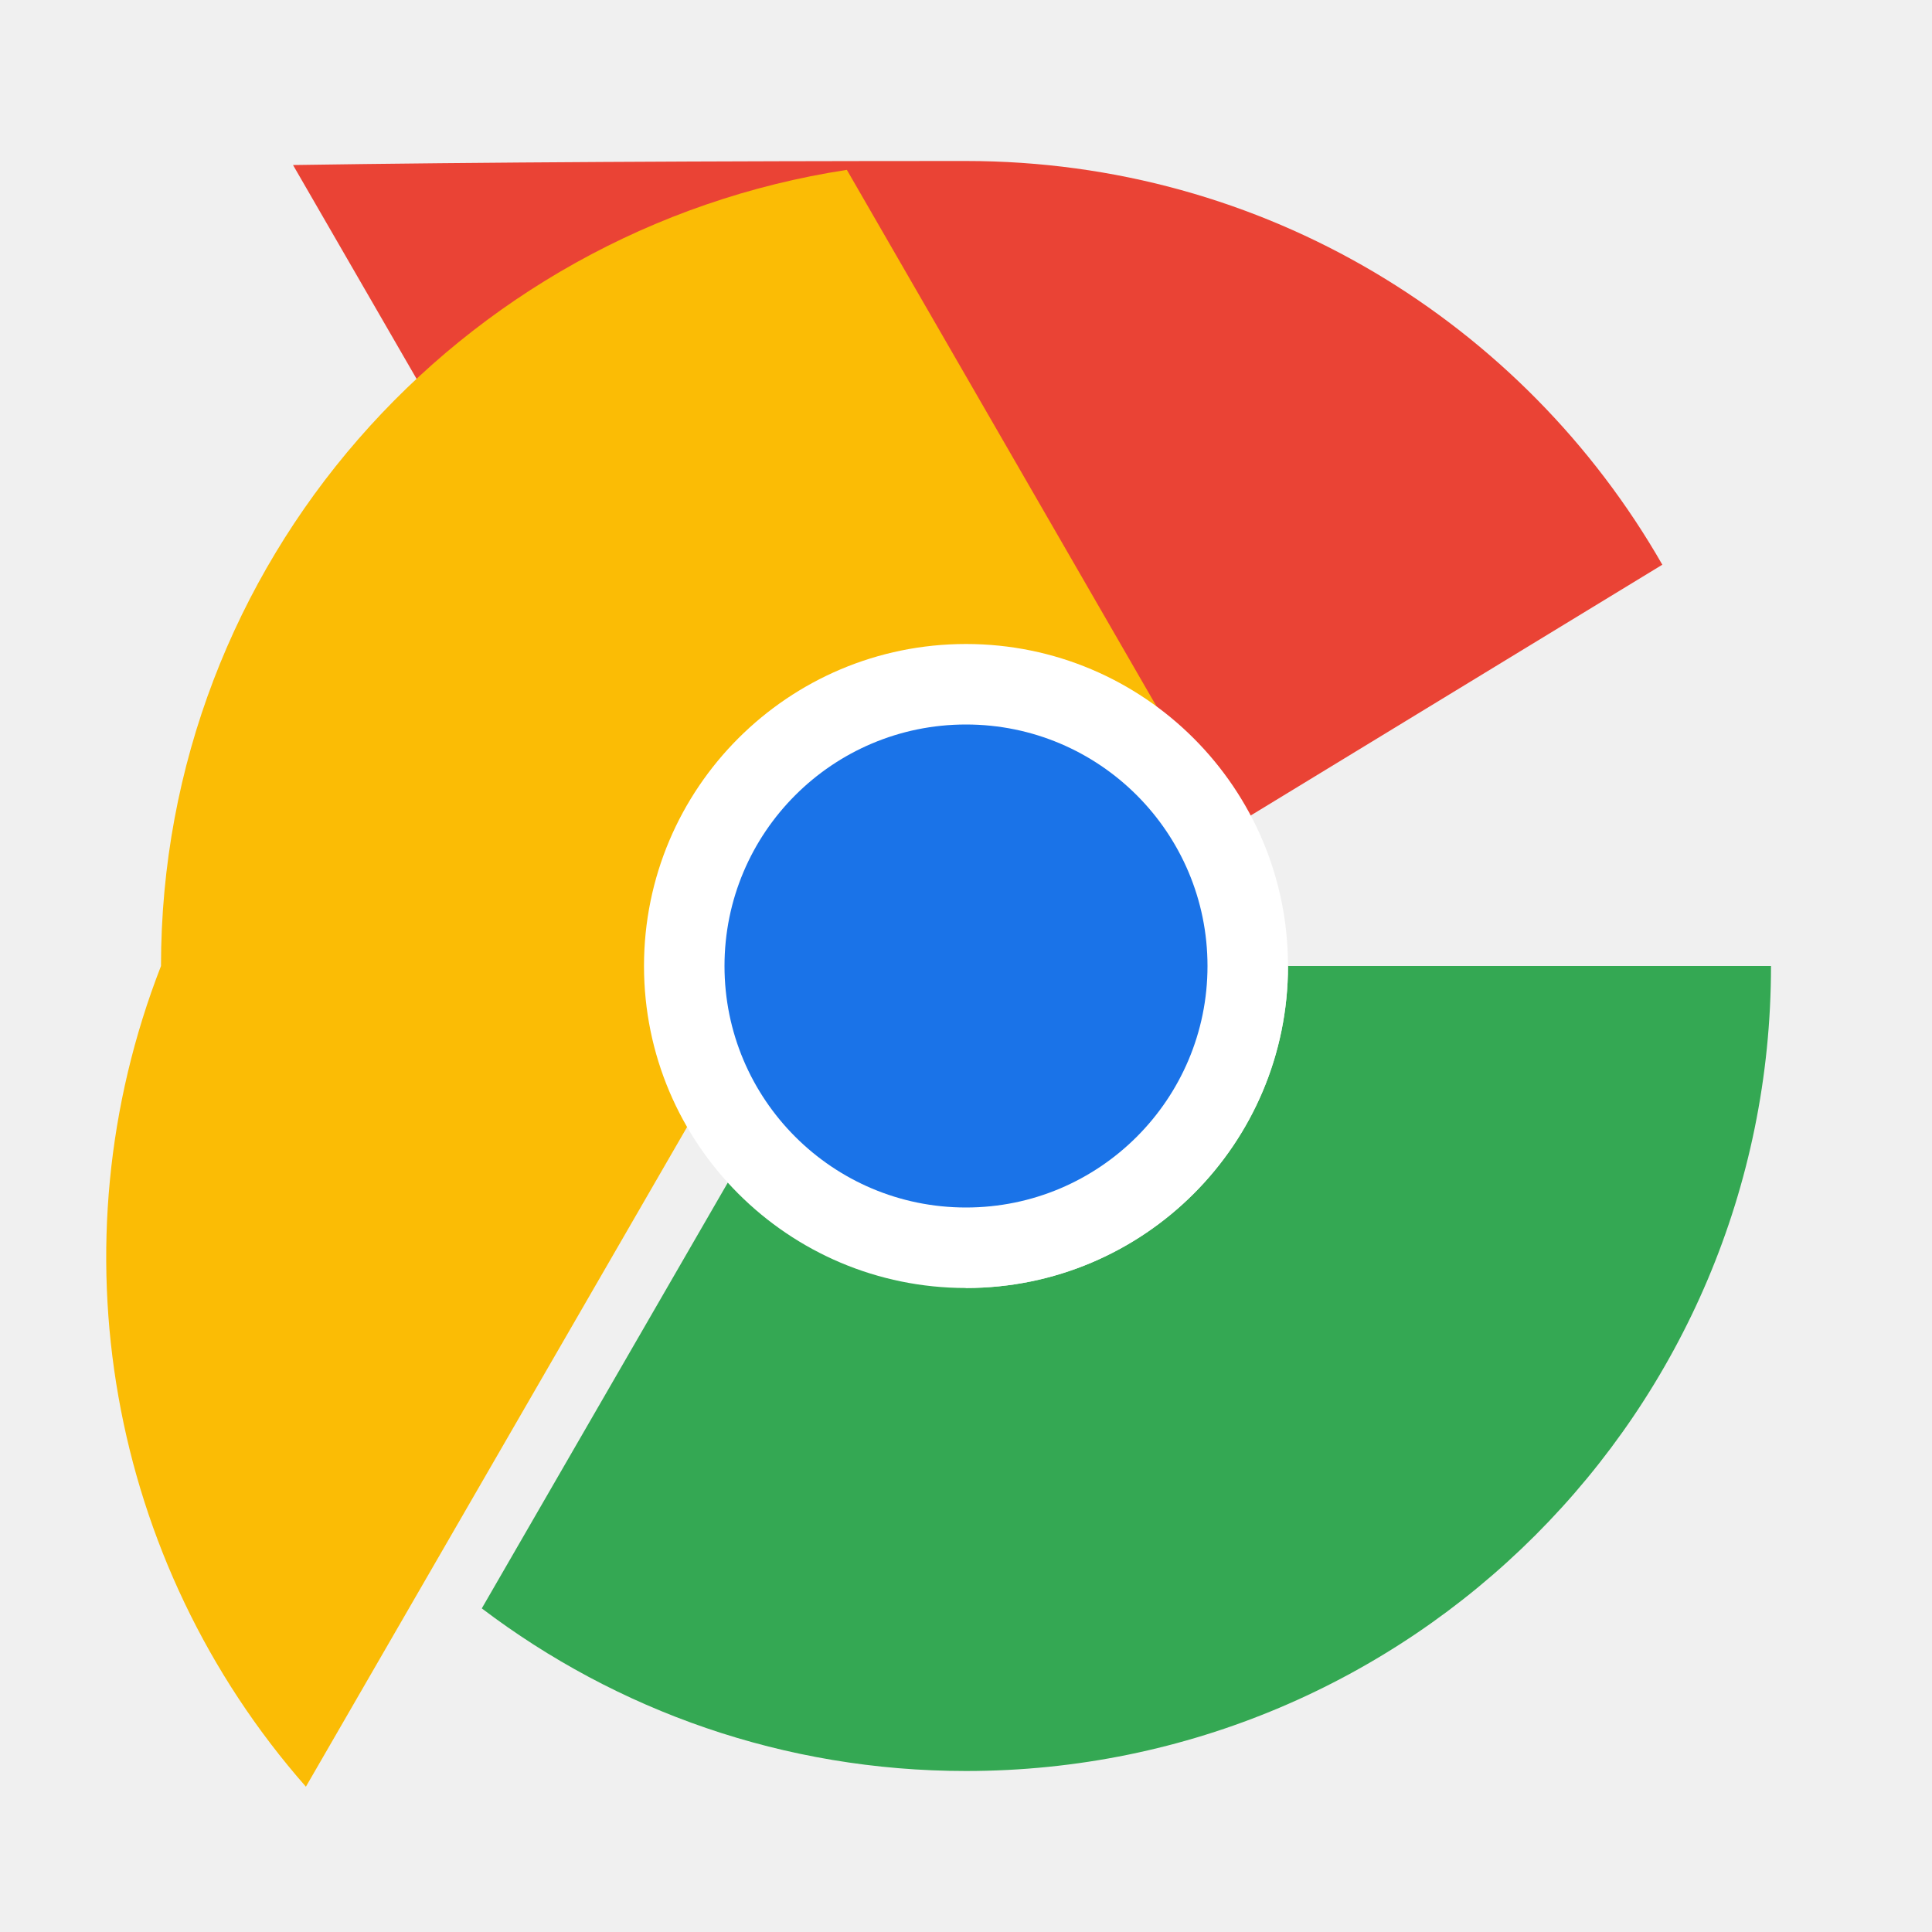
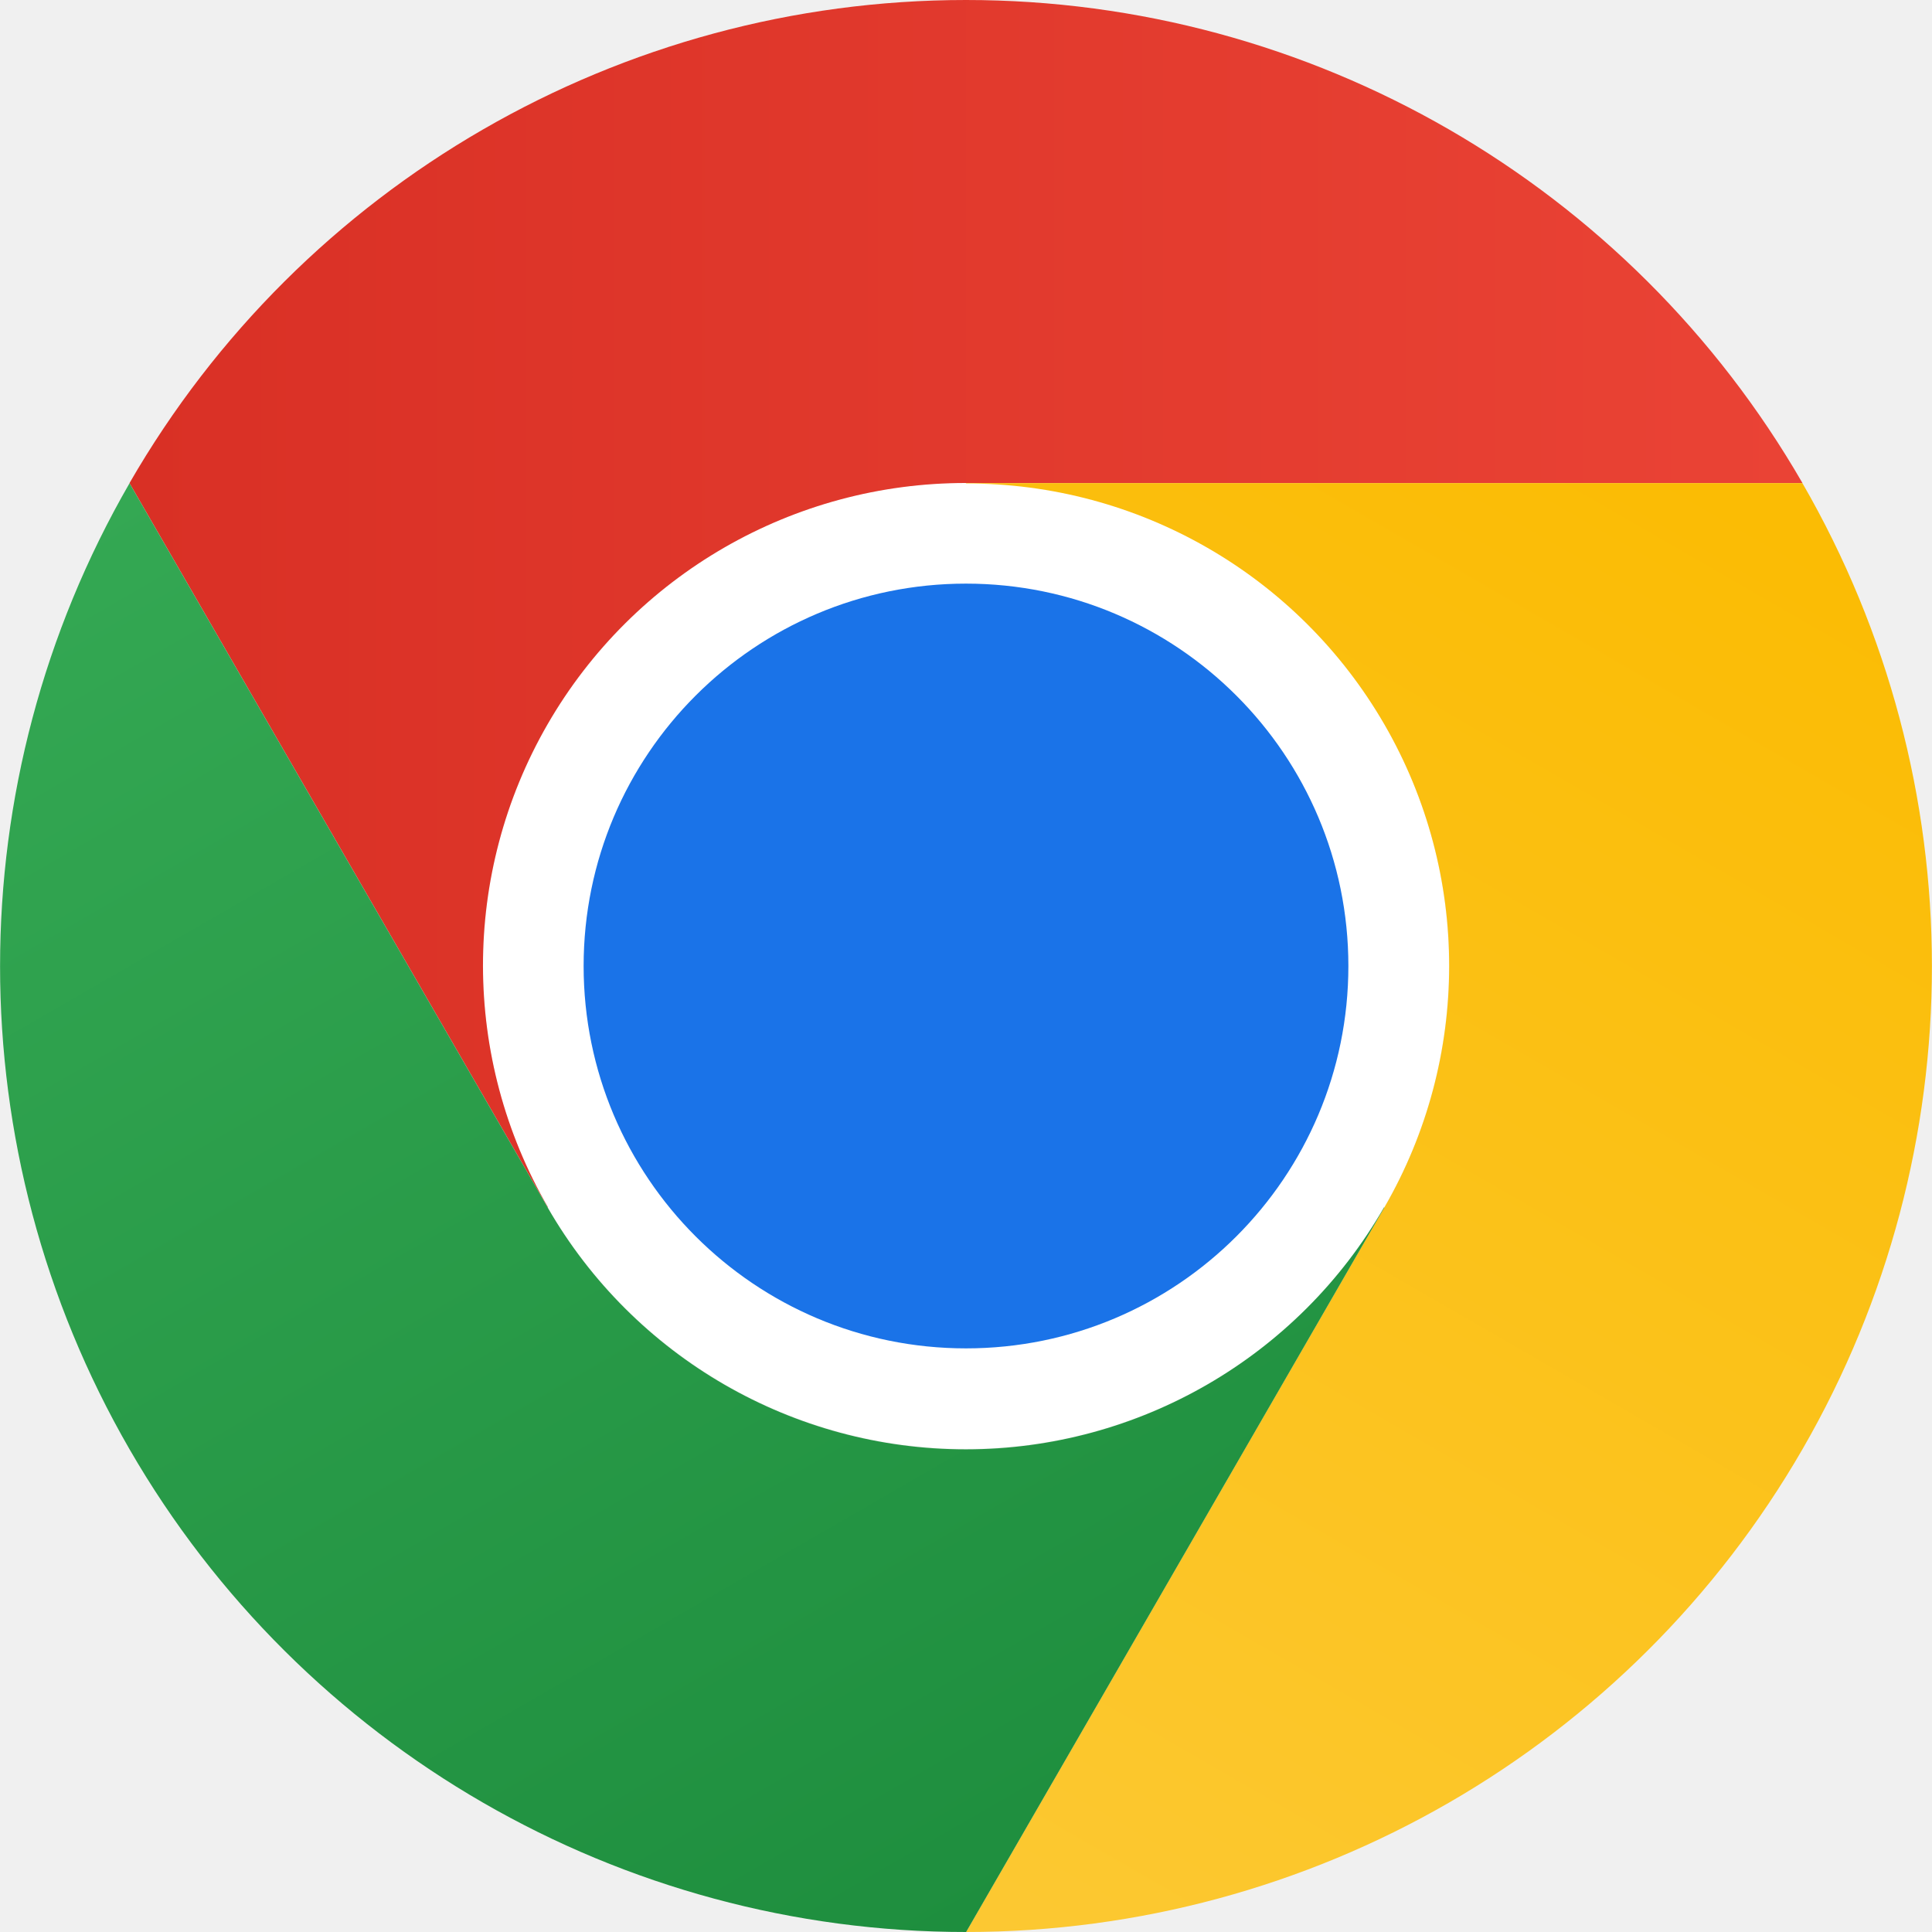
- <svg xmlns="http://www.w3.org/2000/svg" viewBox="0 0 48 48" width="48" height="48">
-   <path fill="#EA4335" d="M24 4c7.41 0 13.86 4.02 17.3 10.03L30.5 20.61A8 8 0 0 0 24 16c-3.16 0-5.91 1.83-7.25 4.49L7.28 4.1C11.89 4.03 17.65 4 24 4z" />
-   <path fill="#FBBC05" d="M44 24H24a8 8 0 0 0-6.93 4l-9.47 16.39A19.92 19.92 0 0 1 4 24C4 13.99 11.39 5.7 21.04 4.22L30.5 20.61A7.97 7.97 0 0 0 32 24z" />
-   <path fill="#34A853" d="M44 24c0 11.05-8.95 20-20 20-4.52 0-8.68-1.5-12.03-4.04l9.47-16.39A8 8 0 0 0 24 32c4.42 0 8-3.58 8-8z" />
-   <circle cx="24" cy="24" r="8" fill="#FFFFFF" />
-   <circle cx="24" cy="24" r="6" fill="#1A73E8" />
+ <svg xmlns="http://www.w3.org/2000/svg" viewBox="0 0 48 48" height="48" width="48">
+   <defs>
+     <linearGradient id="a" x1="3.217" y1="15" x2="44.781" y2="15" gradientUnits="userSpaceOnUse">
+       <stop offset="0" stop-color="#d93025" />
+       <stop offset="1" stop-color="#ea4335" />
+     </linearGradient>
+     <linearGradient id="b" x1="20.722" y1="47.679" x2="41.504" y2="11.684" gradientUnits="userSpaceOnUse">
+       <stop offset="0" stop-color="#fcc934" />
+       <stop offset="1" stop-color="#fbbc04" />
+     </linearGradient>
+     <linearGradient id="c" x1="26.598" y1="46.502" x2="5.816" y2="10.506" gradientUnits="userSpaceOnUse">
+       <stop offset="0" stop-color="#1e8e3e" />
+       <stop offset="1" stop-color="#34a853" />
+     </linearGradient>
+   </defs>
+   <circle cx="24" cy="23.995" r="12" style="fill:#fff" />
+   <path d="M3.215,36A24,24,0,1,0,12,3.215,24,24,0,0,0,3.215,36ZM34.392,18A12,12,0,1,1,18,13.608,12,12,0,0,1,34.392,18Z" style="fill:none" />
+   <path d="M24,12H44.781a23.994,23.994,0,0,0-41.564.003L13.608,30l.009-.002A11.985,11.985,0,0,1,24,12Z" style="fill:url(#a)" />
+   <circle cx="24" cy="24" r="9.5" style="fill:#1a73e8" />
+   <path d="M34.391,30.003,24.001,48A23.994,23.994,0,0,0,44.78,12.003H23.999l-.003.009A11.985,11.985,0,0,1,34.391,30.003Z" style="fill:url(#b)" />
+   <path d="M13.609,30.003,3.218,12.006A23.994,23.994,0,0,0,24.003,48L34.393,30.003l-.007-.007a11.985,11.985,0,0,1-20.778.007Z" style="fill:url(#c)" />
</svg>
